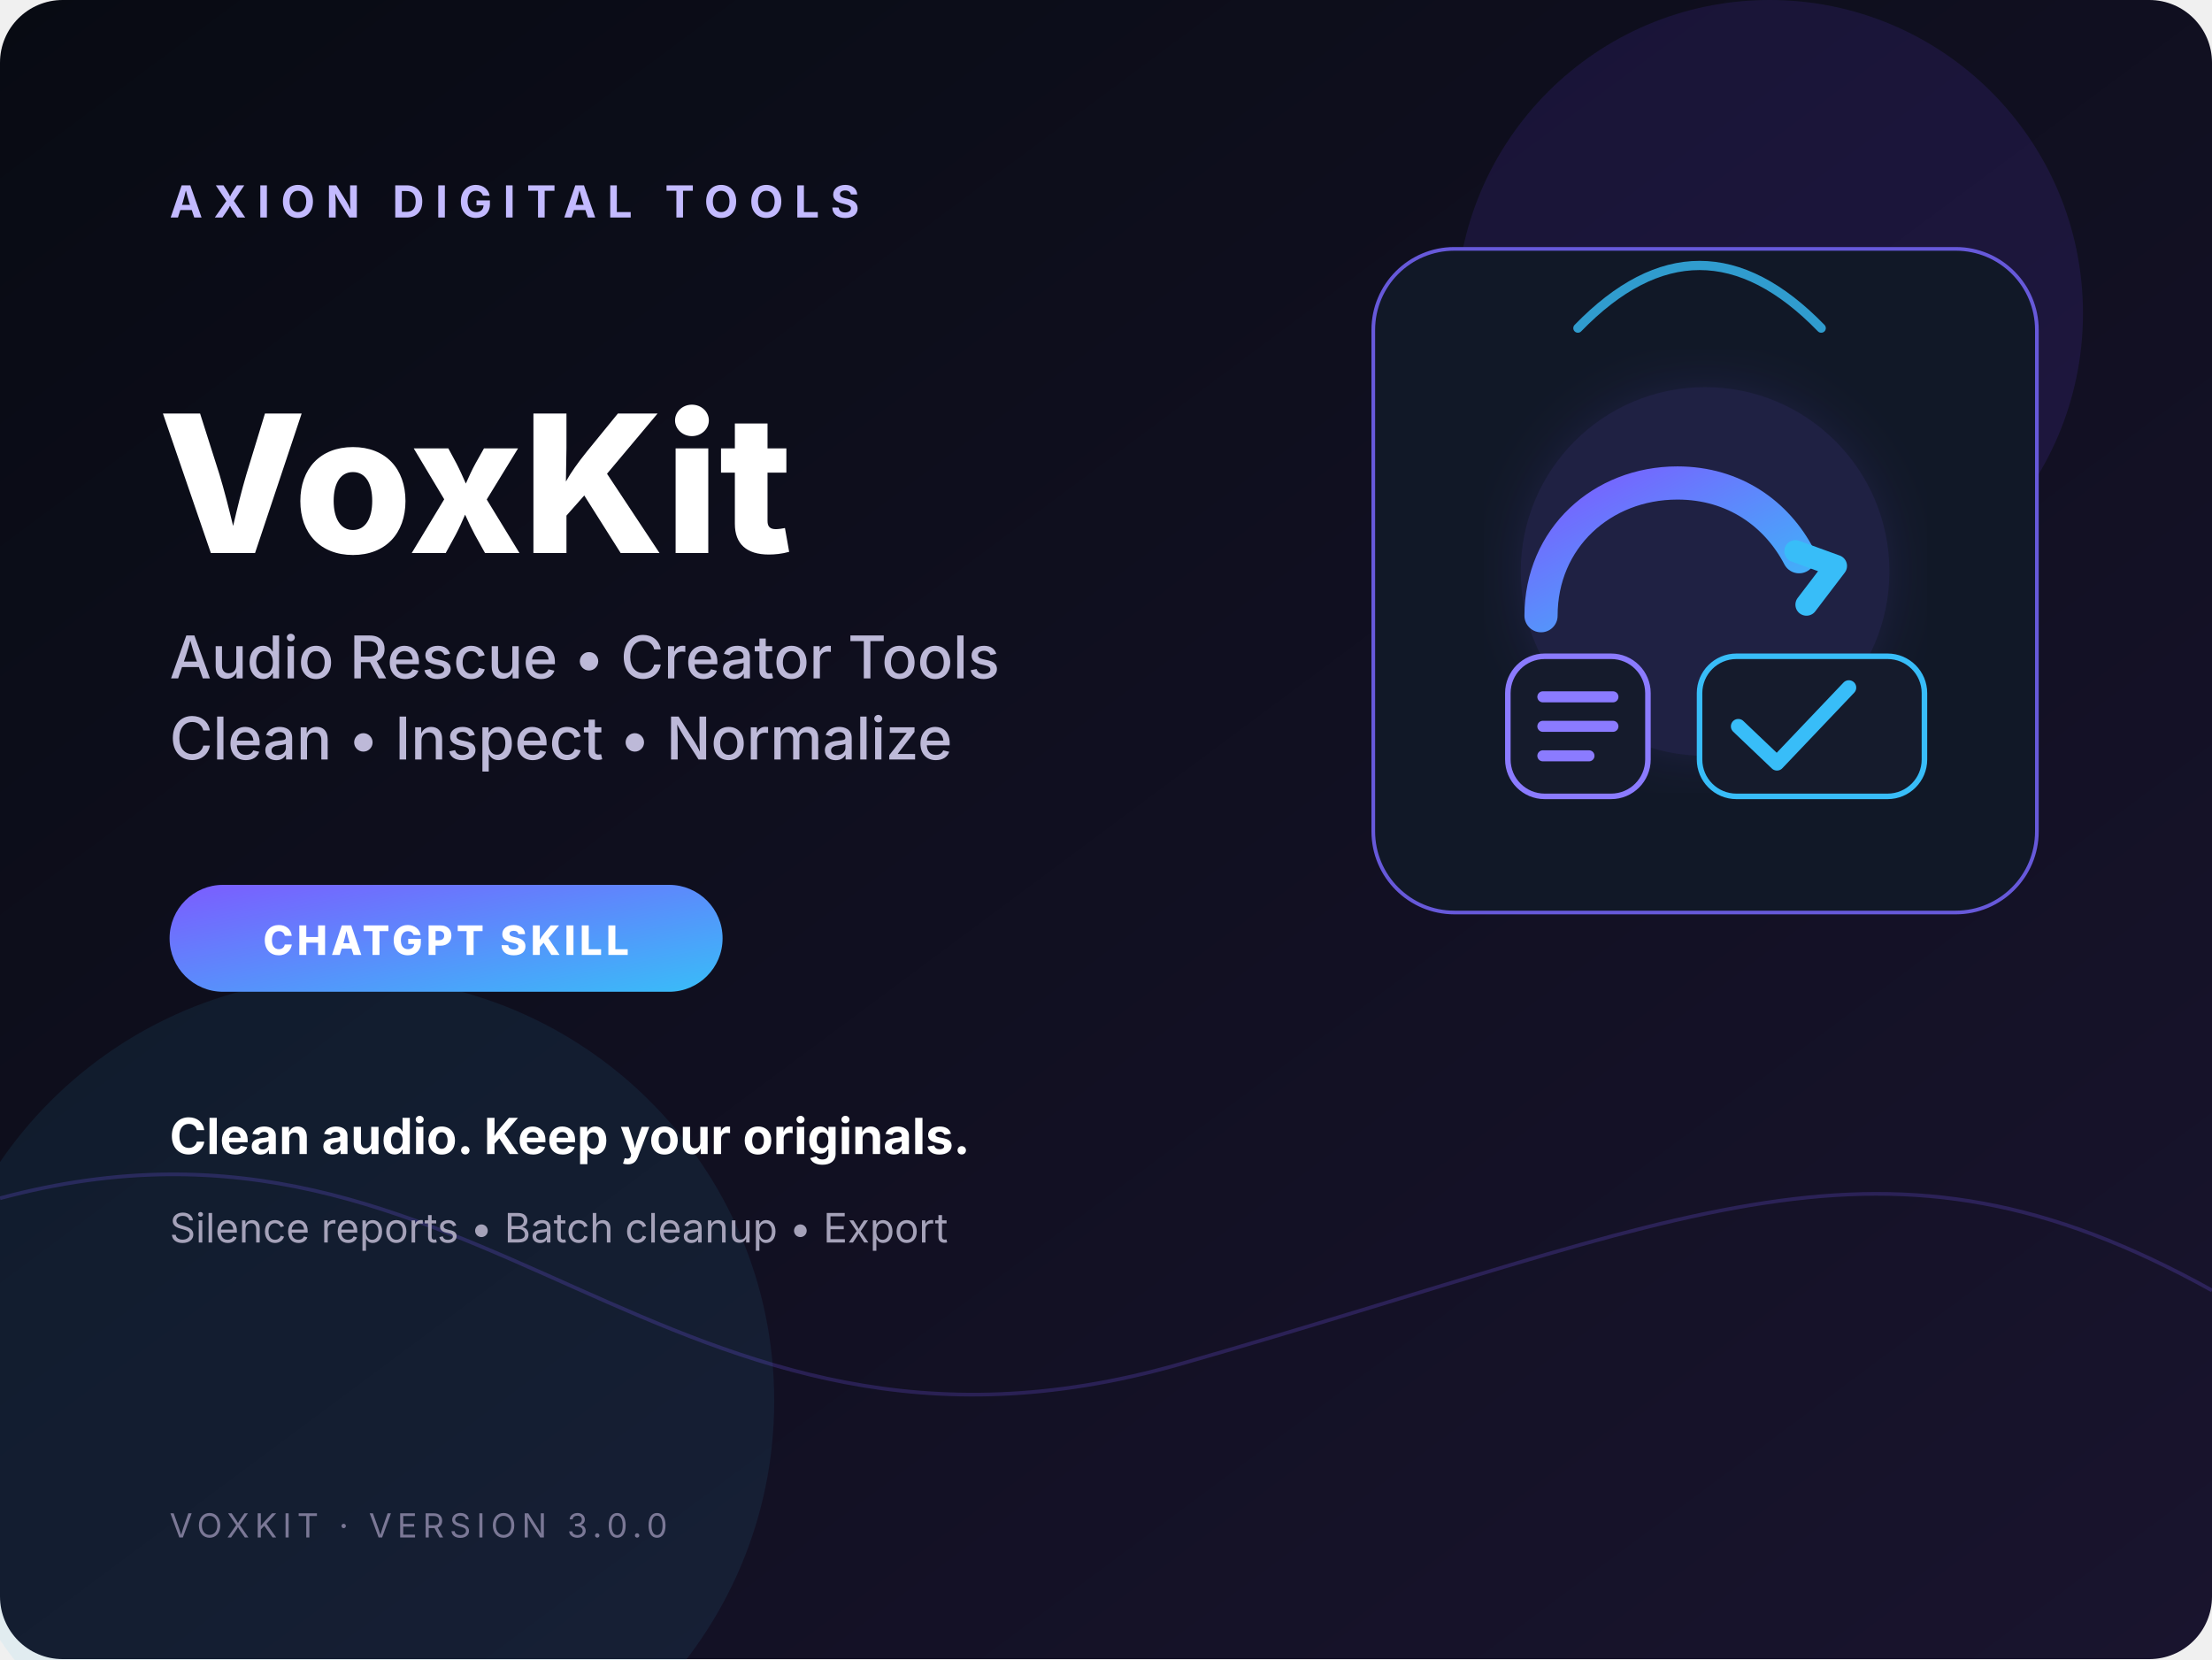
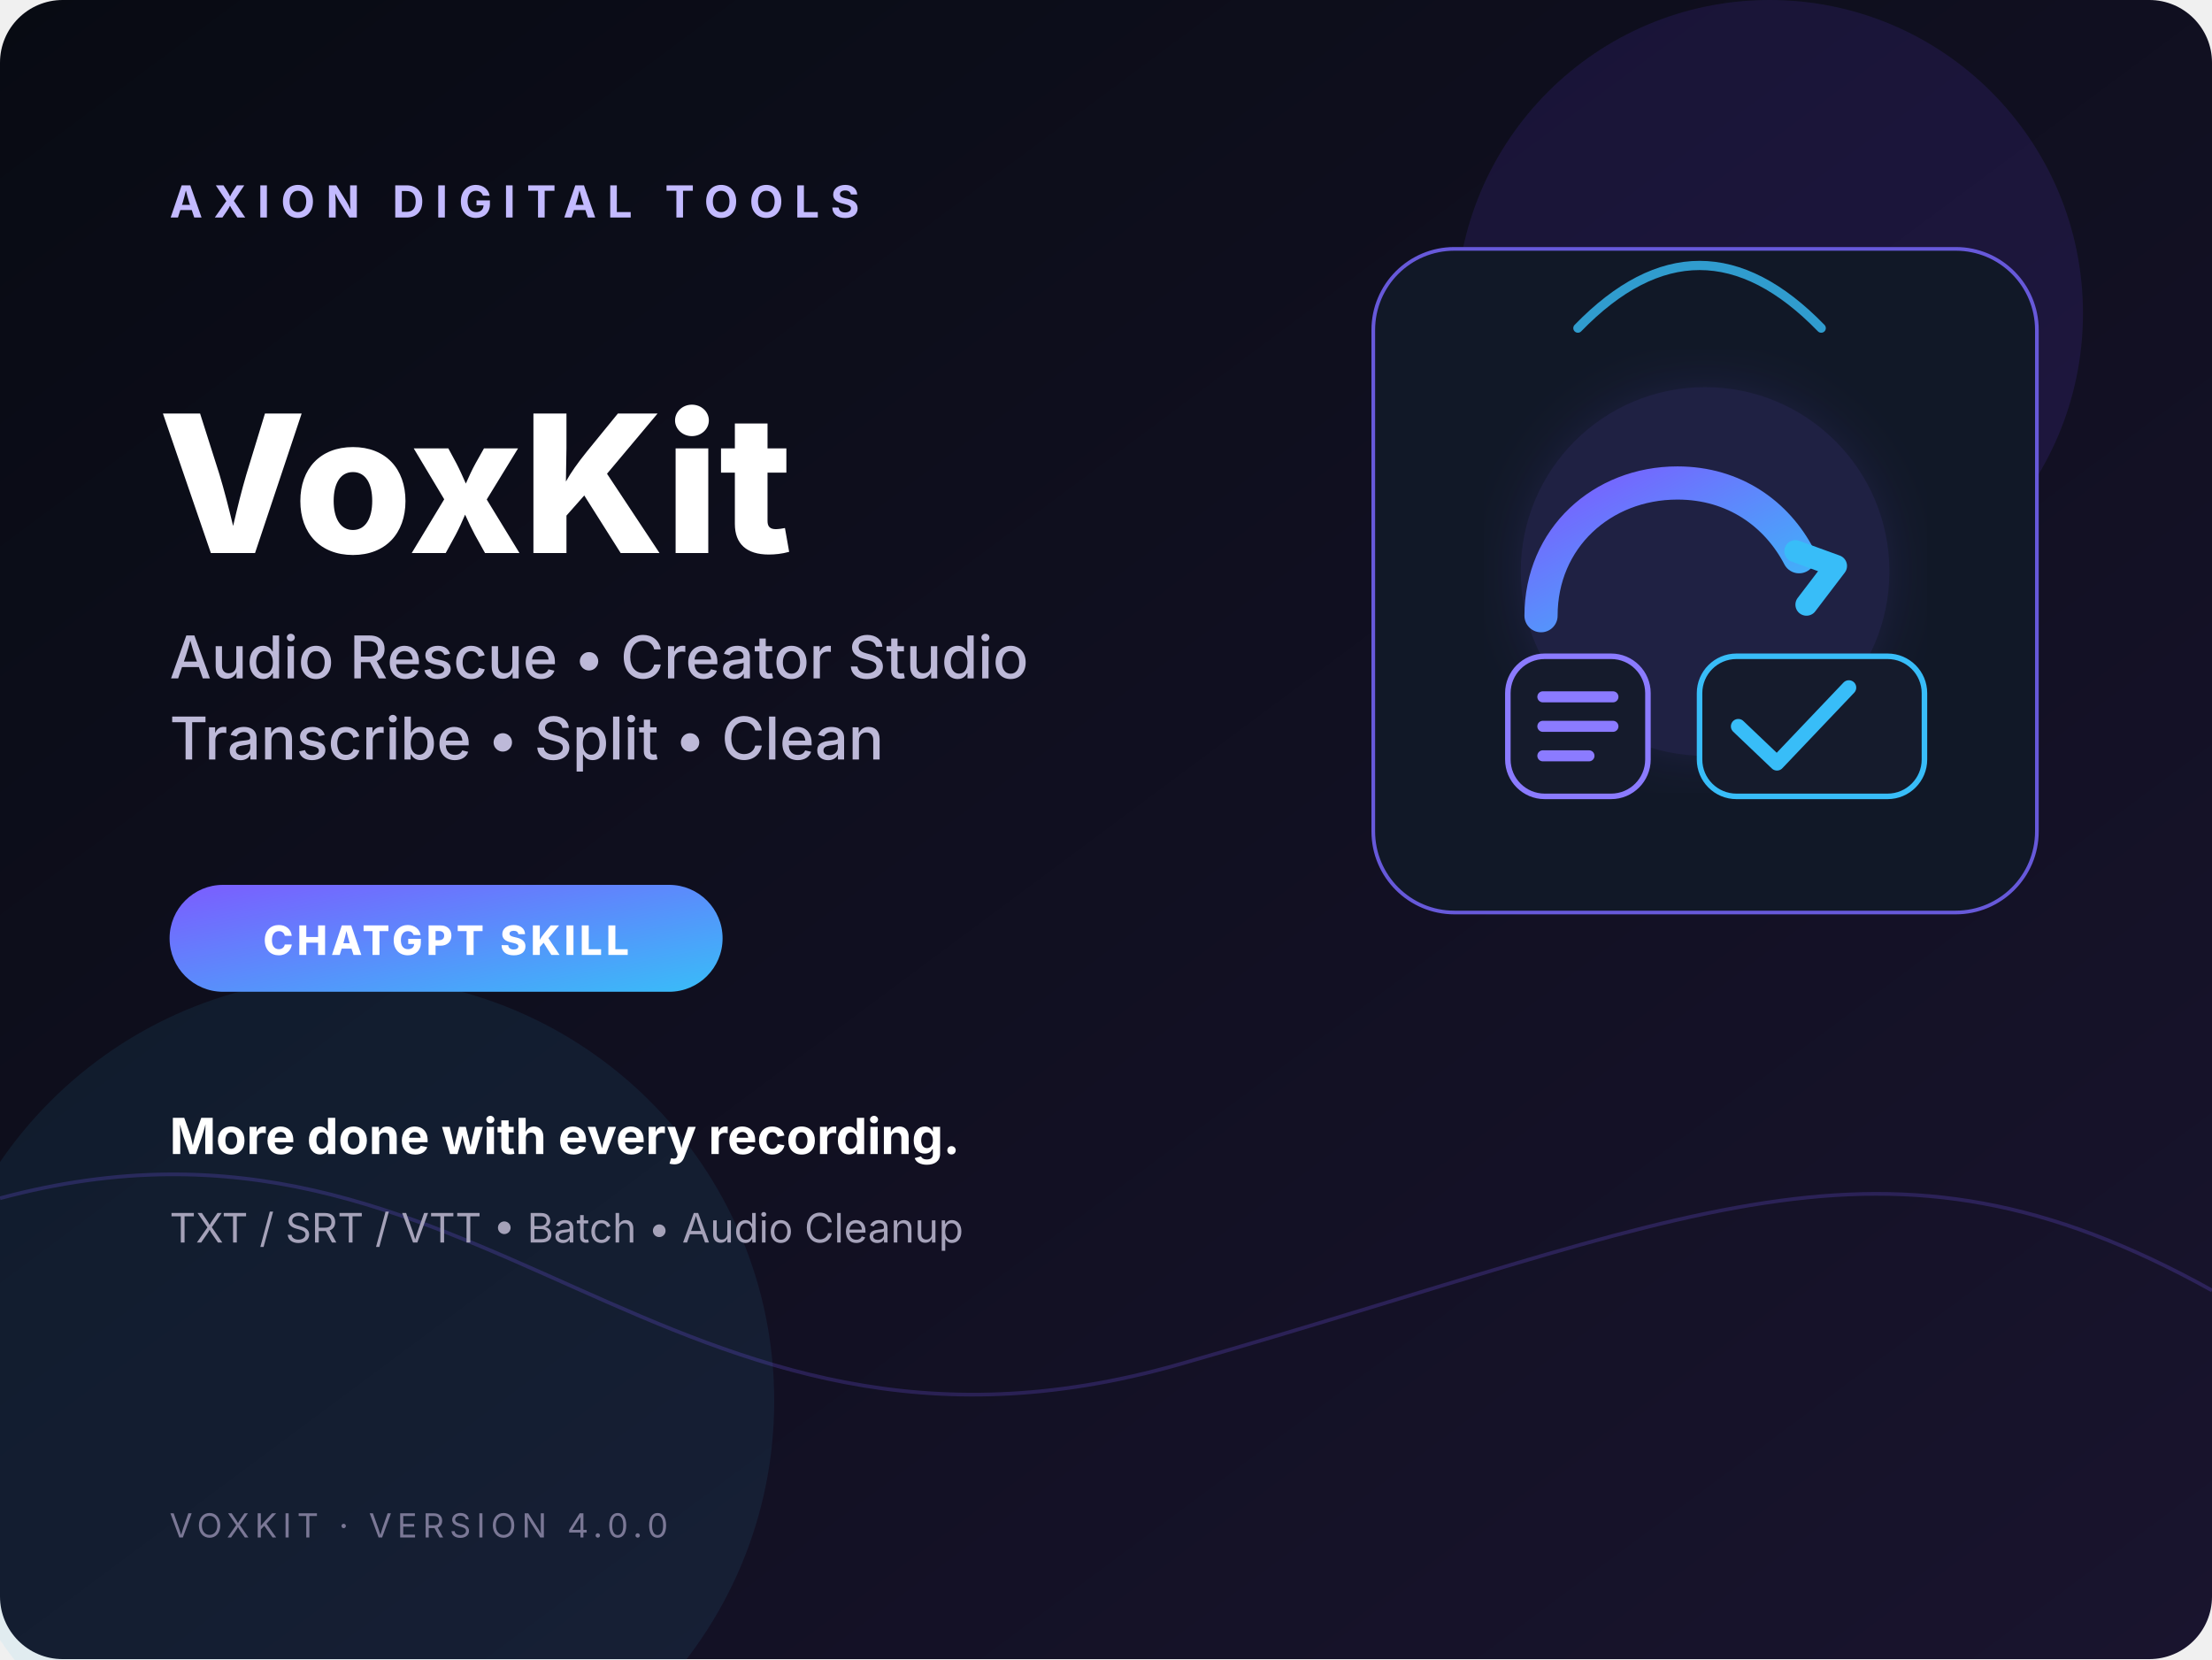
<svg xmlns="http://www.w3.org/2000/svg" width="1200" height="900" viewBox="0 0 1200 900">
  <defs>
    <linearGradient id="bg" x1="0" y1="0" x2="1" y2="1">
      <stop offset="0" stop-color="#080B13" />
      <stop offset="1" stop-color="#19142E" />
    </linearGradient>
    <linearGradient id="accent" x1="0" y1="0" x2="1" y2="1">
      <stop offset="0" stop-color="#7C5CFF" />
      <stop offset="1" stop-color="#38BDF8" />
    </linearGradient>
    <filter id="glow">
      <feGaussianBlur stdDeviation="14" result="b" />
      <feMerge>
        <feMergeNode in="b" />
        <feMergeNode in="SourceGraphic" />
      </feMerge>
    </filter>
  </defs>
  <rect width="1200" height="900" rx="34" fill="url(#bg)" />
  <circle cx="960" cy="170" r="170" fill="#6D48FF" opacity=".12" />
  <circle cx="190" cy="760" r="230" fill="#38BDF8" opacity=".08" />
  <path d="M0 650 C260 580 360 820 640 740 S1020 600 1200 700" fill="none" stroke="#7C5CFF" stroke-opacity=".22" stroke-width="2" />
  <g transform="translate(790 180)">
    <rect x="-45" y="-45" width="360" height="360" rx="44" fill="#111827" stroke="#6759DA" stroke-width="2" />
    <circle cx="135" cy="130" r="100" fill="#7C5CFF" opacity=".13" filter="url(#glow)" />
    <path d="M46 154 C46 112 79 82 120 82 C151 82 174 99 186 122" fill="none" stroke="url(#accent)" stroke-width="18" stroke-linecap="round" />
    <path d="M184 119 L206 127 L190 148" fill="none" stroke="#38BDF8" stroke-width="12" stroke-linecap="round" stroke-linejoin="round" />
    <rect x="28" y="176" width="76" height="76" rx="20" fill="#151B2C" stroke="#8B7BFF" stroke-width="3" />
    <path d="M47 198 H85 M47 214 H85 M47 230 H72" stroke="#8B7BFF" stroke-width="6" stroke-linecap="round" />
    <rect x="132" y="176" width="122" height="76" rx="20" fill="#151B2C" stroke="#38BDF8" stroke-width="3" />
    <path d="M153 214 L174 234 L213 193" fill="none" stroke="#38BDF8" stroke-width="8" stroke-linecap="round" stroke-linejoin="round" />
    <path d="M66 -2 Q132 -70 198 -2" fill="none" stroke="#38BDF8" stroke-width="5" stroke-linecap="round" opacity=".8" />
  </g>
  <g font-family="Inter, Arial, sans-serif">
    <text x="92" y="118" fill="#C3BAFF" font-size="24" font-weight="700" letter-spacing="6">AXION DIGITAL TOOLS</text>
    <text x="86" y="300" fill="#FFFFFF" font-size="104" font-weight="800">VoxKit</text>
-     <text x="92" y="368" fill="#BDB9D8" font-size="32" font-weight="500">Audio Rescue • Creator Tools</text>
-     <text x="92" y="412" fill="#BDB9D8" font-size="32" font-weight="500">Clean • Inspect • Normalize</text>
+     <text x="92" y="368" fill="#BDB9D8" font-size="32" font-weight="500">Audio Rescue • Creator Studio</text>
+     <text x="92" y="412" fill="#BDB9D8" font-size="32" font-weight="500">Transcribe • Split • Clean</text>
    <rect x="92" y="480" width="300" height="58" rx="29" fill="url(#accent)" />
    <text x="242" y="518" text-anchor="middle" fill="#FFFFFF" font-size="22" font-weight="800" letter-spacing="2">CHATGPT SKILL</text>
-     <text x="92" y="626" fill="#FFFFFF" font-size="27" font-weight="700">Clean audio. Keep your originals.</text>
-     <text x="92" y="674" fill="#A5A2B9" font-size="22">Silence reports • Batch cleanup • Export</text>
-     <text x="92" y="834" fill="#7B7896" font-size="18" letter-spacing="3">VOXKIT · VERSION 3.0.0</text>
+     <text x="92" y="626" fill="#FFFFFF" font-size="27" font-weight="700">More done with every recording.</text>
+     <text x="92" y="674" fill="#A5A2B9" font-size="22">TXT / SRT / VTT • Batch • Audio Cleanup</text>
+     <text x="92" y="834" fill="#7B7896" font-size="18" letter-spacing="3">VOXKIT · VERSION 4.0.0</text>
  </g>
</svg>
